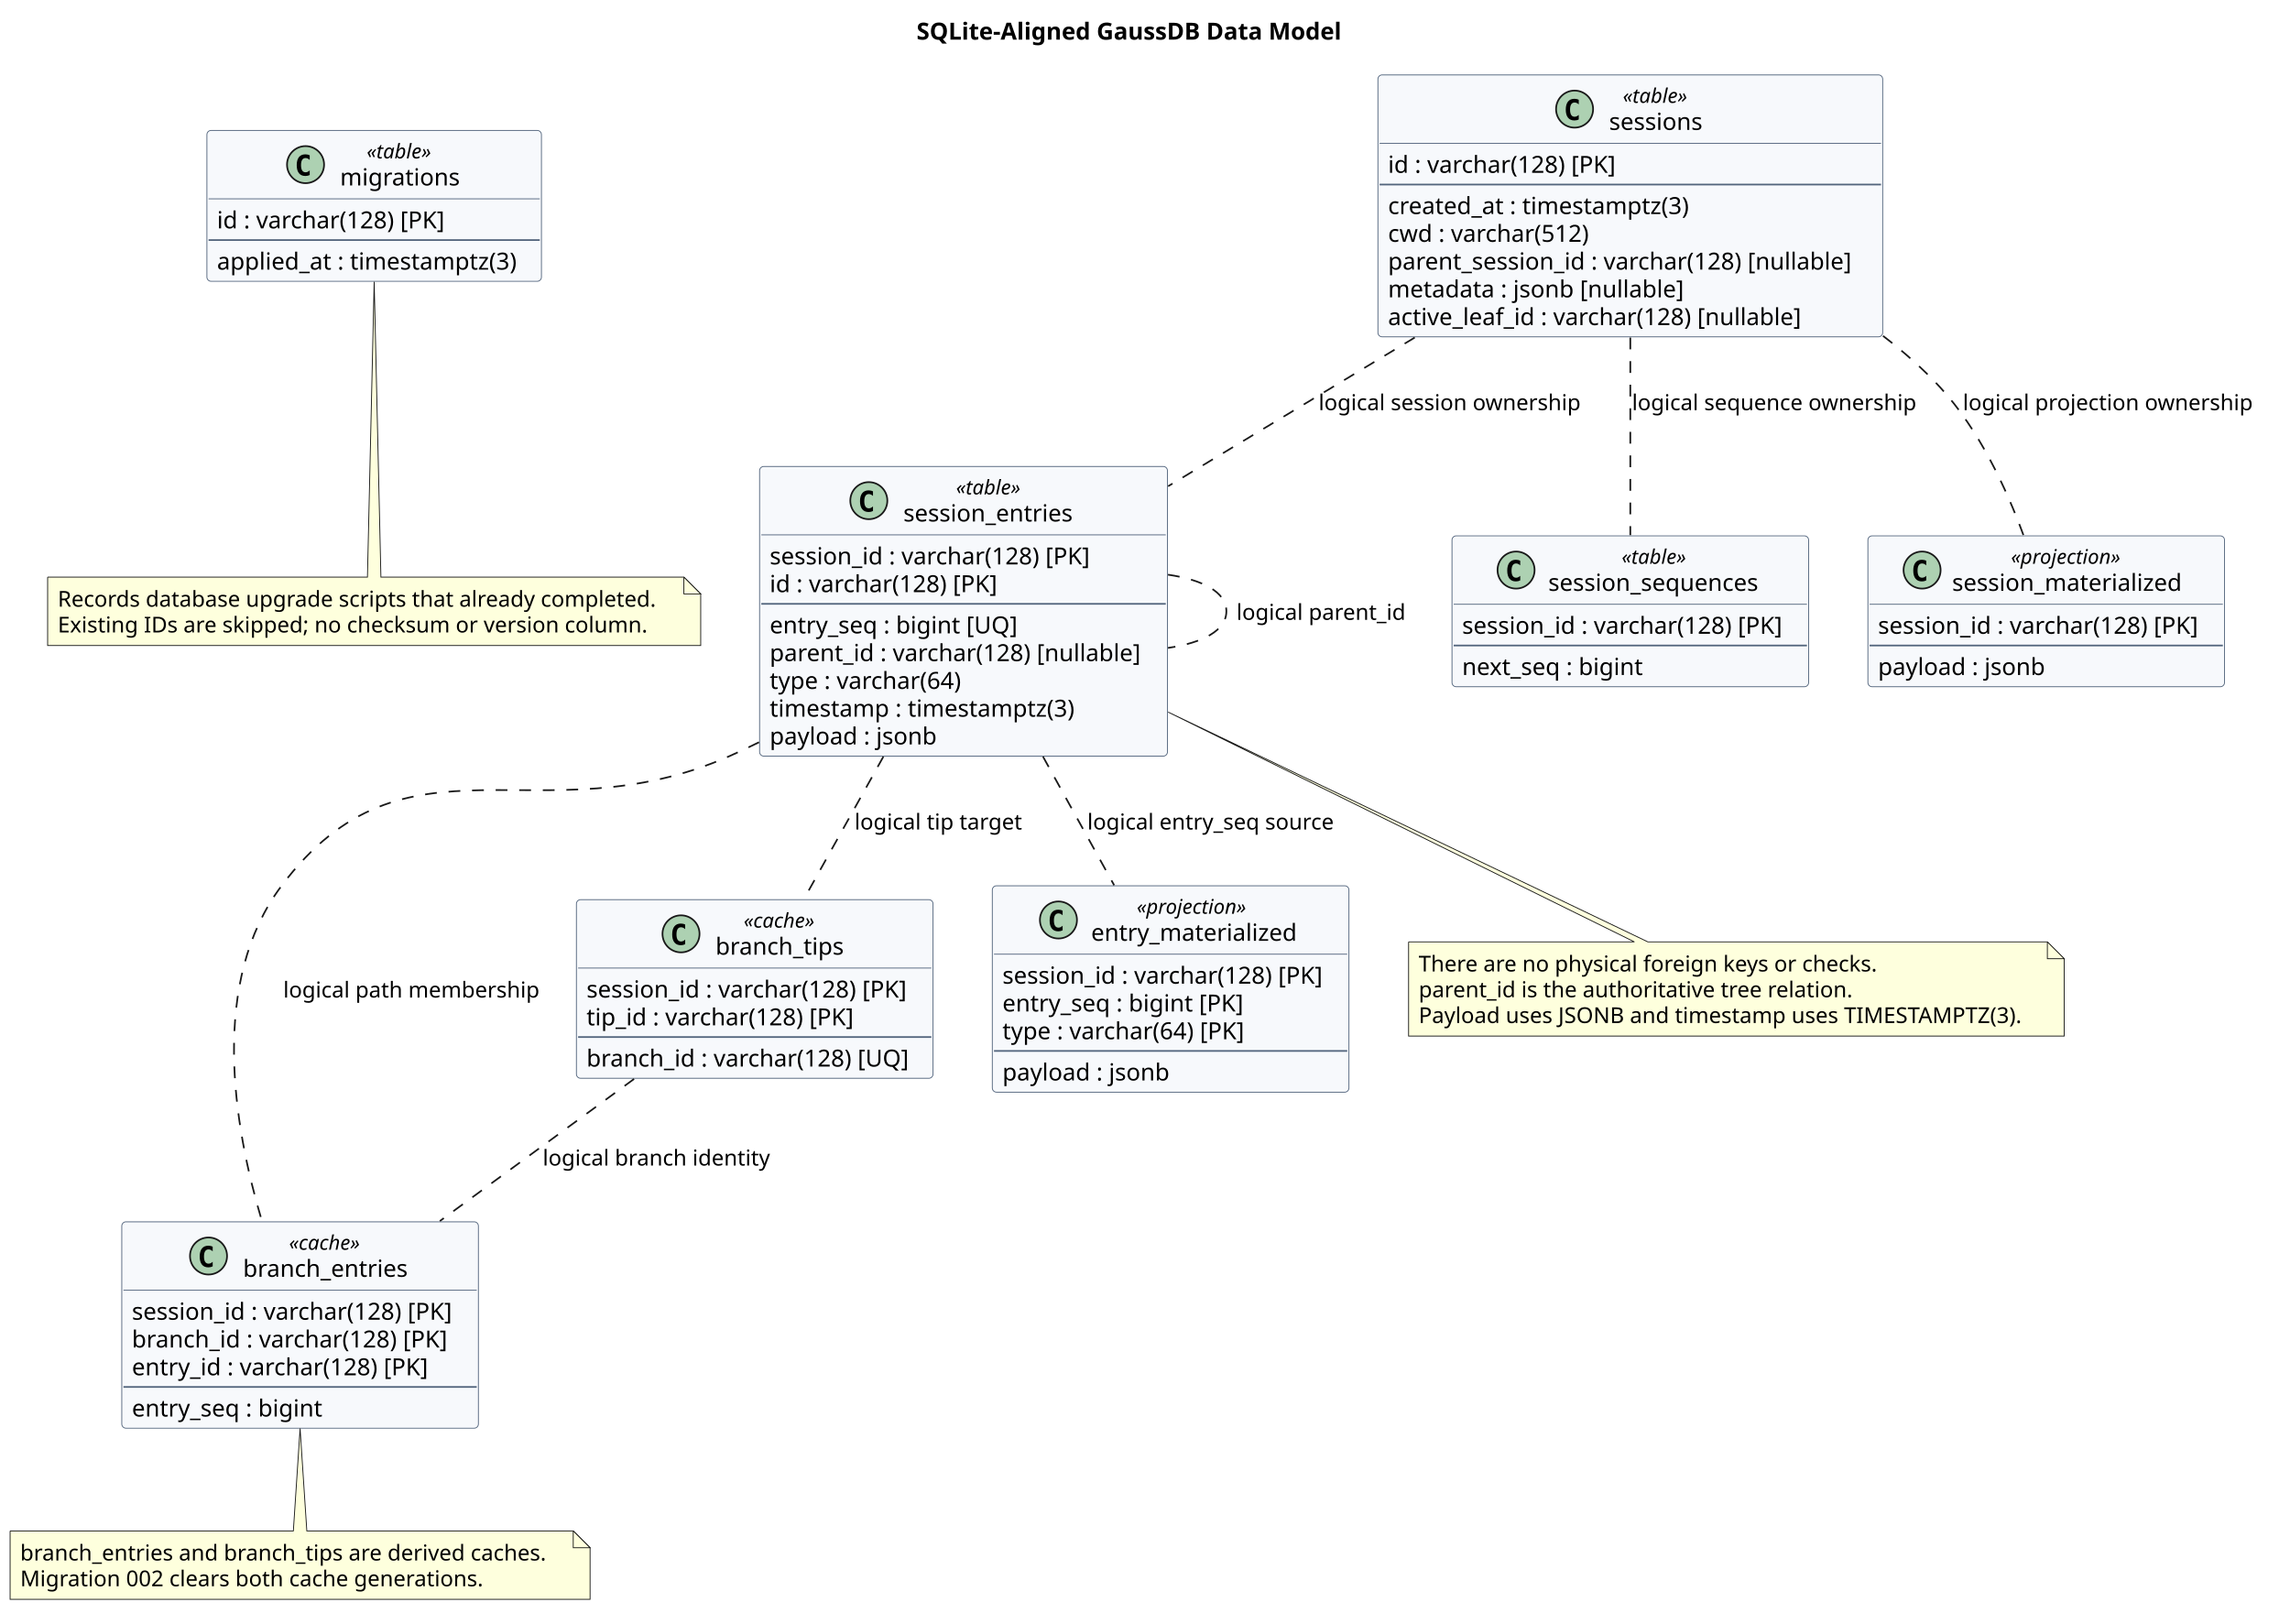
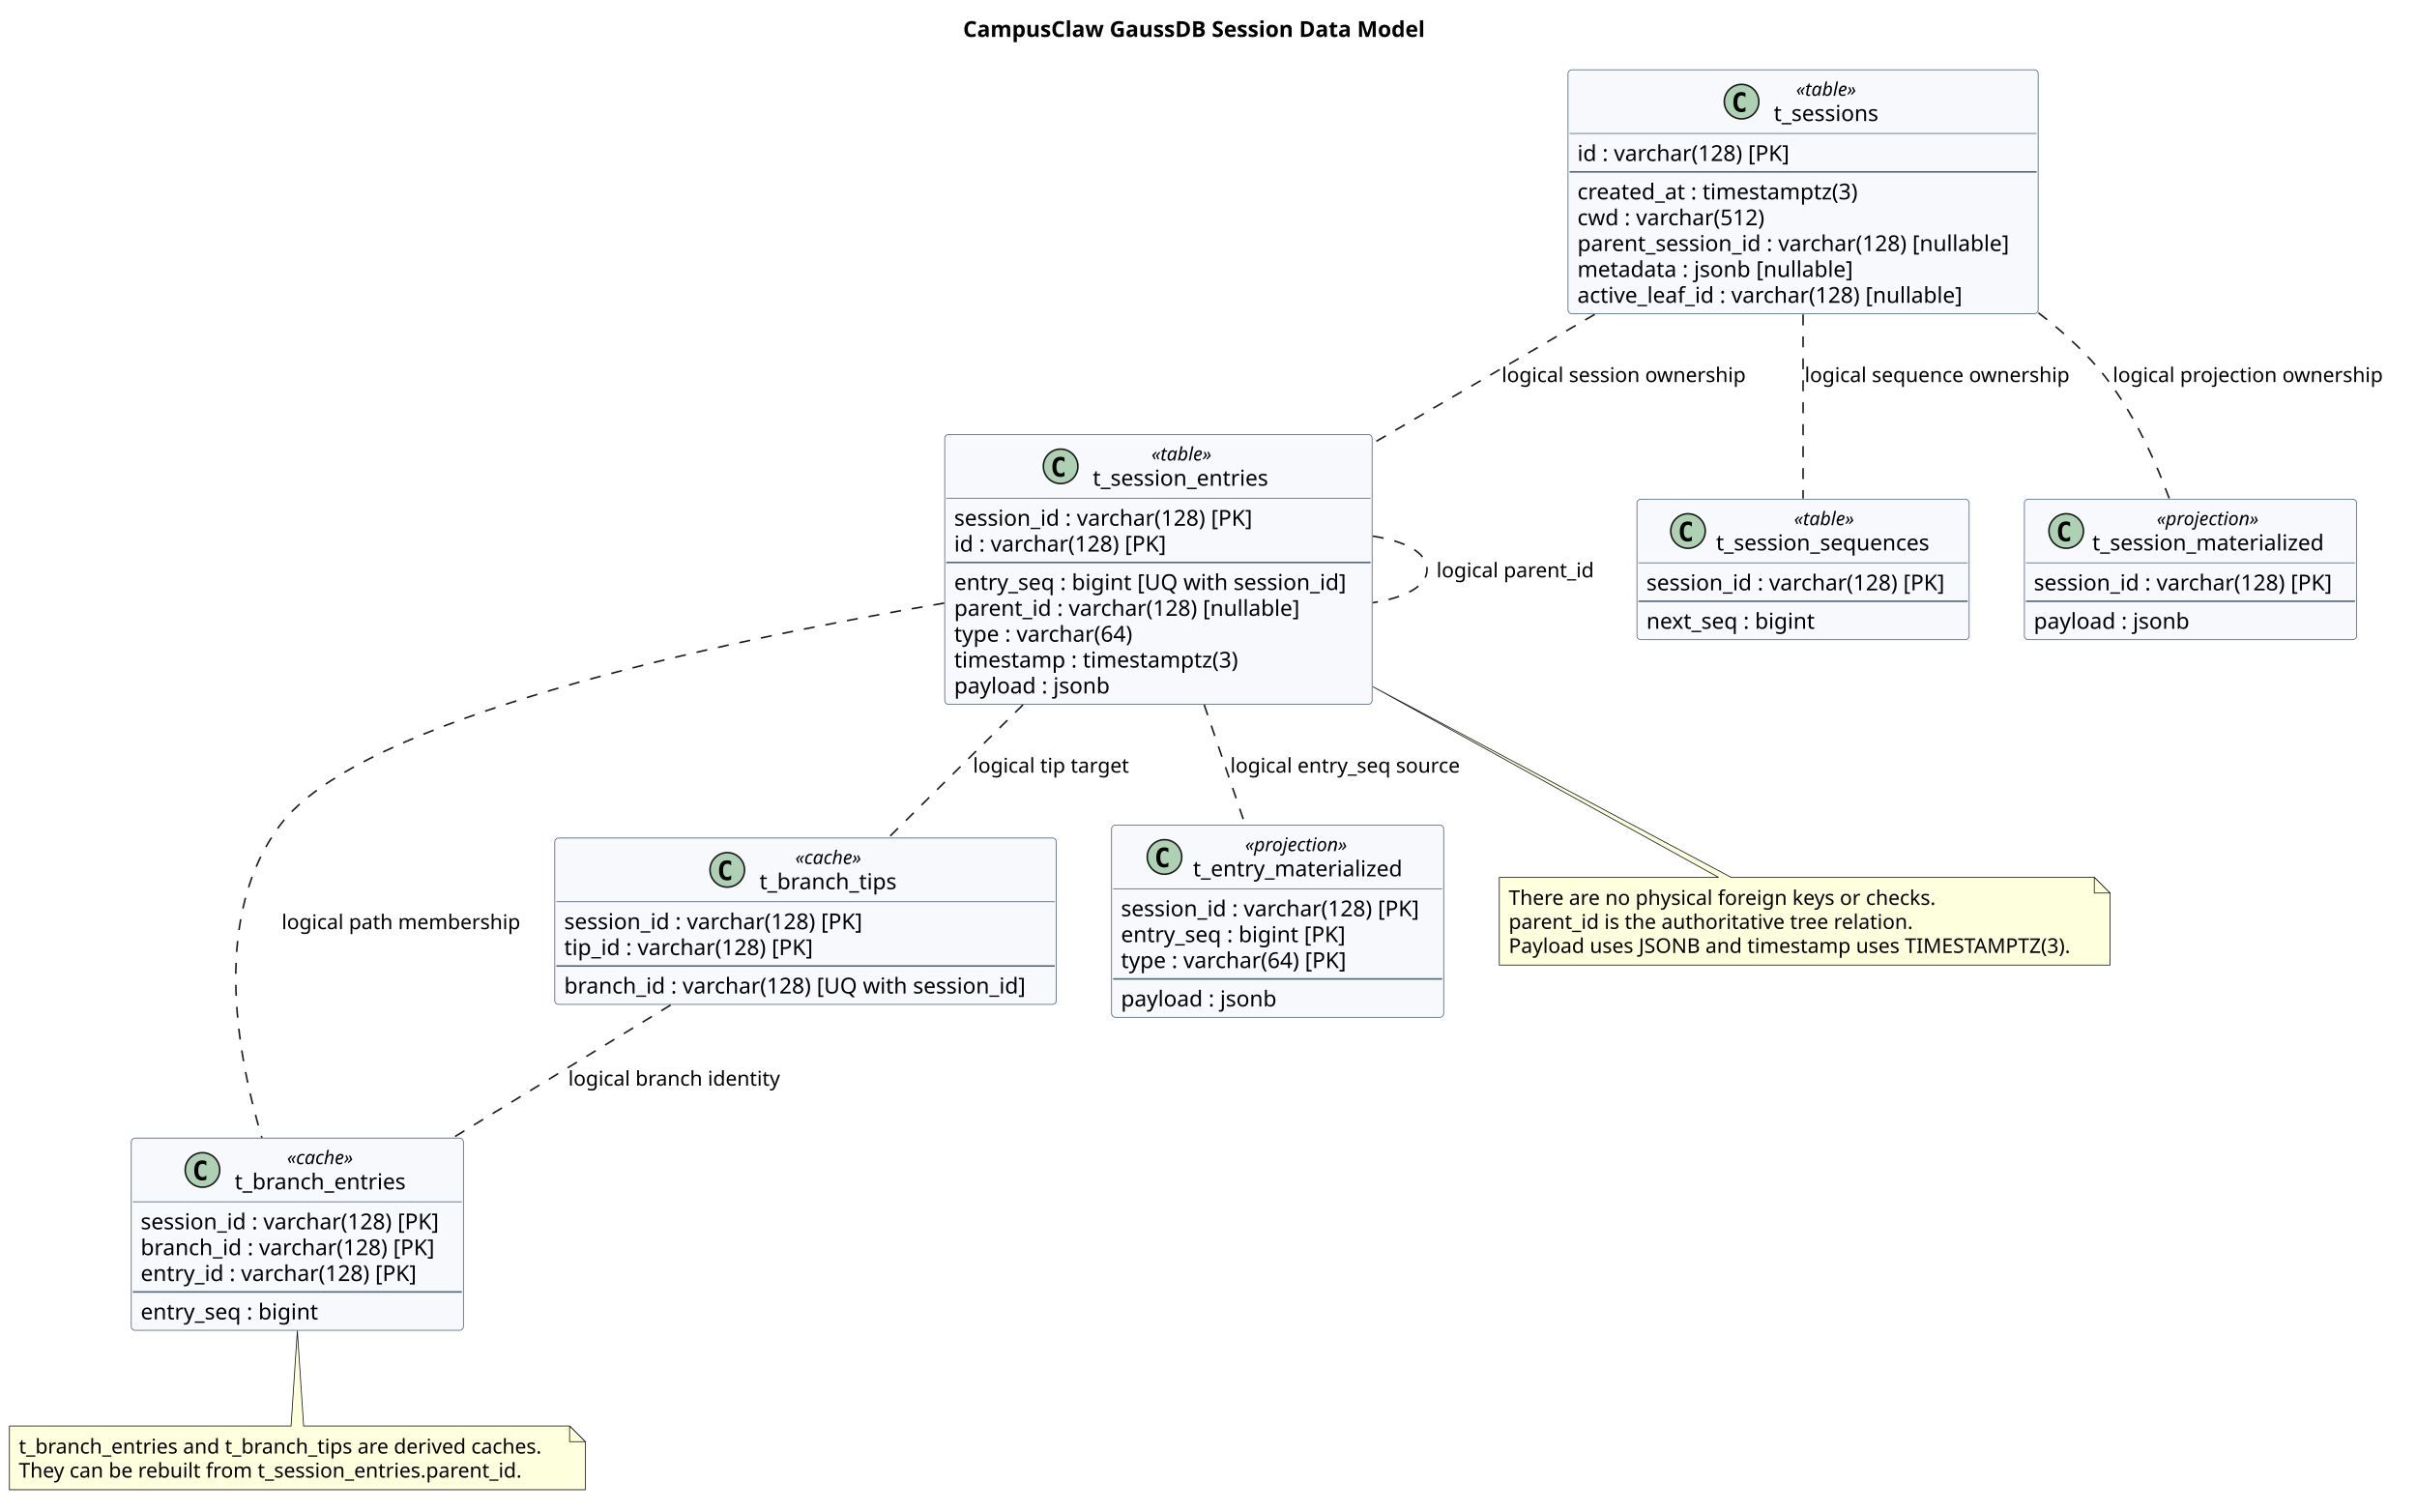
- <svg xmlns="http://www.w3.org/2000/svg" contentStyleType="text/css" data-diagram-type="CLASS" height="964px" preserveAspectRatio="none" style="width:1360px;height:964px;background:#FFFFFF;" version="1.1" viewBox="0 0 1360 964" width="1360px" zoomAndPan="magnify">
+ <svg xmlns="http://www.w3.org/2000/svg" contentStyleType="text/css" data-diagram-type="CLASS" height="964px" preserveAspectRatio="none" style="width:1541px;height:964px;background:#FFFFFF;" version="1.1" viewBox="0 0 1541 964" width="1541px" zoomAndPan="magnify">
  <defs />
  <g>
-     <g class="title" data-source-line="115">
-       <text fill="#000000" font-family="sans-serif" font-size="14" font-weight="700" lengthAdjust="spacing" textLength="264.742" x="544.335" y="23.535">SQLite-Aligned GaussDB Data Model</text>
+     <g class="title" data-source-line="128">
+       <text fill="#000000" font-family="sans-serif" font-size="14" font-weight="700" lengthAdjust="spacing" textLength="306.715" x="614.029" y="23.535">CampusClaw GaussDB Session Data Model</text>
    </g>
-     <g class="entity" data-qualified-name="migrations" data-source-line="138" id="ent0001">
-       <rect fill="#F7F9FC" height="89.598" rx="2.5" ry="2.5" style="stroke:#53657D;stroke-width:0.5;" width="198.676" x="122.88" y="77.468" />
-       <ellipse cx="181.461" cy="97.779" fill="#ADD1B2" rx="11" ry="11" style="stroke:#181818;stroke-width:1;" />
-       <path d="M183.934,103.922 Q183.353,104.221 182.714,104.37 Q182.074,104.52 181.369,104.52 Q178.862,104.52 177.542,102.868 Q176.222,101.216 176.222,98.095 Q176.222,94.965 177.542,93.314 Q178.862,91.662 181.369,91.662 Q182.074,91.662 182.722,91.811 Q183.369,91.96 183.934,92.259 L183.934,94.982 Q183.303,94.401 182.709,94.131 Q182.116,93.861 181.485,93.861 Q180.14,93.861 179.455,94.928 Q178.771,95.995 178.771,98.095 Q178.771,100.186 179.455,101.253 Q180.14,102.32 181.485,102.32 Q182.116,102.32 182.709,102.05 Q183.303,101.78 183.934,101.199 Z " fill="#000000" />
-       <text fill="#000000" font-family="sans-serif" font-size="12" font-style="italic" lengthAdjust="spacing" textLength="41.397" x="217.77" y="94.07">«table»</text>
-       <text fill="#000000" font-family="sans-serif" font-size="14" lengthAdjust="spacing" textLength="73.015" x="201.961" y="110.136">migrations</text>
-       <line style="stroke:#53657D;stroke-width:0.5;" x1="123.88" x2="320.556" y1="118.089" y2="118.089" />
-       <text fill="#000000" font-family="sans-serif" font-size="14" lengthAdjust="spacing" textLength="142.249" x="128.88" y="135.625">id : varchar(128) [PK]</text>
-       <line style="stroke:#53657D;stroke-width:1;" x1="123.88" x2="320.556" y1="142.578" y2="142.578" />
-       <text fill="#000000" font-family="sans-serif" font-size="14" lengthAdjust="spacing" textLength="186.676" x="128.88" y="160.113">applied_at : timestamptz(3)</text>
+     <g class="entity" data-qualified-name="sessions" data-source-line="152" id="ent0001">
+       <rect fill="#F7F9FC" height="155.551" rx="2.5" ry="2.5" style="stroke:#53657D;stroke-width:0.5;" width="299.772" x="999.7" y="44.488" />
+       <ellipse cx="1110.377" cy="64.799" fill="#ADD1B2" rx="11" ry="11" style="stroke:#181818;stroke-width:1;" />
+       <path d="M1112.85,70.942 Q1112.269,71.241 1111.63,71.39 Q1110.991,71.54 1110.285,71.54 Q1107.779,71.54 1106.459,69.888 Q1105.139,68.236 1105.139,65.115 Q1105.139,61.985 1106.459,60.334 Q1107.779,58.682 1110.285,58.682 Q1110.991,58.682 1111.639,58.831 Q1112.286,58.98 1112.85,59.279 L1112.85,62.002 Q1112.219,61.421 1111.626,61.151 Q1111.033,60.881 1110.402,60.881 Q1109.057,60.881 1108.372,61.948 Q1107.687,63.015 1107.687,65.115 Q1107.687,67.207 1108.372,68.273 Q1109.057,69.34 1110.402,69.34 Q1111.033,69.34 1111.626,69.07 Q1112.219,68.8 1112.85,68.219 Z " fill="#000000" />
+       <text fill="#000000" font-family="sans-serif" font-size="12" font-style="italic" lengthAdjust="spacing" textLength="41.397" x="1145.138" y="61.09">«table»</text>
+       <text fill="#000000" font-family="sans-serif" font-size="14" lengthAdjust="spacing" textLength="69.918" x="1130.877" y="77.156">t_sessions</text>
+       <line style="stroke:#53657D;stroke-width:0.5;" x1="1000.7" x2="1298.473" y1="85.109" y2="85.109" />
+       <text fill="#000000" font-family="sans-serif" font-size="14" lengthAdjust="spacing" textLength="142.249" x="1005.7" y="102.644">id : varchar(128) [PK]</text>
+       <line style="stroke:#53657D;stroke-width:1;" x1="1000.7" x2="1298.473" y1="109.598" y2="109.598" />
+       <text fill="#000000" font-family="sans-serif" font-size="14" lengthAdjust="spacing" textLength="186.894" x="1005.7" y="127.133">created_at : timestamptz(3)</text>
+       <text fill="#000000" font-family="sans-serif" font-size="14" lengthAdjust="spacing" textLength="125.747" x="1005.7" y="143.621">cwd : varchar(512)</text>
+       <text fill="#000000" font-family="sans-serif" font-size="14" lengthAdjust="spacing" textLength="287.772" x="1005.7" y="160.109">parent_session_id : varchar(128) [nullable]</text>
+       <text fill="#000000" font-family="sans-serif" font-size="14" lengthAdjust="spacing" textLength="181.528" x="1005.7" y="176.598">metadata : jsonb [nullable]</text>
+       <text fill="#000000" font-family="sans-serif" font-size="14" lengthAdjust="spacing" textLength="257.188" x="1005.7" y="193.086">active_leaf_id : varchar(128) [nullable]</text>
    </g>
-     <g class="entity" data-qualified-name="sessions" data-source-line="144" id="ent0002">
-       <rect fill="#F7F9FC" height="155.551" rx="2.5" ry="2.5" style="stroke:#53657D;stroke-width:0.5;" width="299.772" x="818.33" y="44.488" />
-       <ellipse cx="935.125" cy="64.799" fill="#ADD1B2" rx="11" ry="11" style="stroke:#181818;stroke-width:1;" />
-       <path d="M937.599,70.942 Q937.018,71.241 936.378,71.39 Q935.739,71.54 935.034,71.54 Q932.527,71.54 931.207,69.888 Q929.887,68.236 929.887,65.115 Q929.887,61.985 931.207,60.334 Q932.527,58.682 935.034,58.682 Q935.739,58.682 936.387,58.831 Q937.034,58.98 937.599,59.279 L937.599,62.002 Q936.968,61.421 936.374,61.151 Q935.781,60.881 935.15,60.881 Q933.805,60.881 933.12,61.948 Q932.436,63.015 932.436,65.115 Q932.436,67.207 933.12,68.273 Q933.805,69.34 935.15,69.34 Q935.781,69.34 936.374,69.07 Q936.968,68.8 937.599,68.219 Z " fill="#000000" />
-       <text fill="#000000" font-family="sans-serif" font-size="12" font-style="italic" lengthAdjust="spacing" textLength="41.397" x="963.768" y="61.09">«table»</text>
-       <text fill="#000000" font-family="sans-serif" font-size="14" lengthAdjust="spacing" textLength="57.682" x="955.625" y="77.156">sessions</text>
-       <line style="stroke:#53657D;stroke-width:0.5;" x1="819.33" x2="1117.102" y1="85.109" y2="85.109" />
-       <text fill="#000000" font-family="sans-serif" font-size="14" lengthAdjust="spacing" textLength="142.249" x="824.33" y="102.644">id : varchar(128) [PK]</text>
-       <line style="stroke:#53657D;stroke-width:1;" x1="819.33" x2="1117.102" y1="109.598" y2="109.598" />
-       <text fill="#000000" font-family="sans-serif" font-size="14" lengthAdjust="spacing" textLength="186.894" x="824.33" y="127.133">created_at : timestamptz(3)</text>
-       <text fill="#000000" font-family="sans-serif" font-size="14" lengthAdjust="spacing" textLength="125.747" x="824.33" y="143.621">cwd : varchar(512)</text>
-       <text fill="#000000" font-family="sans-serif" font-size="14" lengthAdjust="spacing" textLength="287.772" x="824.33" y="160.109">parent_session_id : varchar(128) [nullable]</text>
-       <text fill="#000000" font-family="sans-serif" font-size="14" lengthAdjust="spacing" textLength="181.528" x="824.33" y="176.598">metadata : jsonb [nullable]</text>
-       <text fill="#000000" font-family="sans-serif" font-size="14" lengthAdjust="spacing" textLength="257.188" x="824.33" y="193.086">active_leaf_id : varchar(128) [nullable]</text>
+     <g class="entity" data-qualified-name="session_entries" data-source-line="162" id="ent0002">
+       <rect fill="#F7F9FC" height="172.039" rx="2.5" ry="2.5" style="stroke:#53657D;stroke-width:0.5;" width="272.497" x="602.33" y="277.038" />
+       <ellipse cx="676.22" cy="297.349" fill="#ADD1B2" rx="11" ry="11" style="stroke:#181818;stroke-width:1;" />
+       <path d="M678.693,303.492 Q678.112,303.791 677.473,303.94 Q676.833,304.09 676.128,304.09 Q673.621,304.09 672.301,302.438 Q670.981,300.786 670.981,297.665 Q670.981,294.535 672.301,292.884 Q673.621,291.232 676.128,291.232 Q676.833,291.232 677.481,291.381 Q678.128,291.531 678.693,291.829 L678.693,294.552 Q678.062,293.971 677.468,293.701 Q676.875,293.431 676.244,293.431 Q674.899,293.431 674.215,294.498 Q673.53,295.565 673.53,297.665 Q673.53,299.757 674.215,300.823 Q674.899,301.89 676.244,301.89 Q676.875,301.89 677.468,301.62 Q678.062,301.35 678.693,300.769 Z " fill="#000000" />
+       <text fill="#000000" font-family="sans-serif" font-size="12" font-style="italic" lengthAdjust="spacing" textLength="41.397" x="734.13" y="293.64">«table»</text>
+       <text fill="#000000" font-family="sans-serif" font-size="14" lengthAdjust="spacing" textLength="116.218" x="696.72" y="309.706">t_session_entries</text>
+       <line style="stroke:#53657D;stroke-width:0.5;" x1="603.33" x2="873.827" y1="317.659" y2="317.659" />
+       <text fill="#000000" font-family="sans-serif" font-size="14" lengthAdjust="spacing" textLength="199.794" x="608.33" y="335.195">session_id : varchar(128) [PK]</text>
+       <text fill="#000000" font-family="sans-serif" font-size="14" lengthAdjust="spacing" textLength="142.249" x="608.33" y="351.683">id : varchar(128) [PK]</text>
+       <line style="stroke:#53657D;stroke-width:1;" x1="603.33" x2="873.827" y1="358.636" y2="358.636" />
+       <text fill="#000000" font-family="sans-serif" font-size="14" lengthAdjust="spacing" textLength="260.497" x="608.33" y="376.171">entry_seq : bigint [UQ with session_id]</text>
+       <text fill="#000000" font-family="sans-serif" font-size="14" lengthAdjust="spacing" textLength="230.227" x="608.33" y="392.659">parent_id : varchar(128) [nullable]</text>
+       <text fill="#000000" font-family="sans-serif" font-size="14" lengthAdjust="spacing" textLength="119.287" x="608.33" y="409.148">type : varchar(64)</text>
+       <text fill="#000000" font-family="sans-serif" font-size="14" lengthAdjust="spacing" textLength="188.788" x="608.33" y="425.636">timestamp : timestamptz(3)</text>
+       <text fill="#000000" font-family="sans-serif" font-size="14" lengthAdjust="spacing" textLength="103.831" x="608.33" y="442.124">payload : jsonb</text>
    </g>
-     <g class="entity" data-qualified-name="session_entries" data-source-line="154" id="ent0003">
-       <rect fill="#F7F9FC" height="172.039" rx="2.5" ry="2.5" style="stroke:#53657D;stroke-width:0.5;" width="242.227" x="451.11" y="277.038" />
-       <ellipse cx="515.983" cy="297.349" fill="#ADD1B2" rx="11" ry="11" style="stroke:#181818;stroke-width:1;" />
-       <path d="M518.456,303.492 Q517.875,303.791 517.236,303.94 Q516.597,304.09 515.891,304.09 Q513.384,304.09 512.065,302.438 Q510.745,300.786 510.745,297.665 Q510.745,294.535 512.065,292.884 Q513.384,291.232 515.891,291.232 Q516.597,291.232 517.244,291.381 Q517.892,291.531 518.456,291.829 L518.456,294.552 Q517.825,293.971 517.232,293.701 Q516.638,293.431 516.008,293.431 Q514.663,293.431 513.978,294.498 Q513.293,295.565 513.293,297.665 Q513.293,299.757 513.978,300.823 Q514.663,301.89 516.008,301.89 Q516.638,301.89 517.232,301.62 Q517.825,301.35 518.456,300.769 Z " fill="#000000" />
-       <text fill="#000000" font-family="sans-serif" font-size="12" font-style="italic" lengthAdjust="spacing" textLength="41.397" x="567.775" y="293.64">«table»</text>
-       <text fill="#000000" font-family="sans-serif" font-size="14" lengthAdjust="spacing" textLength="103.981" x="536.483" y="309.706">session_entries</text>
-       <line style="stroke:#53657D;stroke-width:0.5;" x1="452.11" x2="692.337" y1="317.659" y2="317.659" />
-       <text fill="#000000" font-family="sans-serif" font-size="14" lengthAdjust="spacing" textLength="199.794" x="457.11" y="335.195">session_id : varchar(128) [PK]</text>
-       <text fill="#000000" font-family="sans-serif" font-size="14" lengthAdjust="spacing" textLength="142.249" x="457.11" y="351.683">id : varchar(128) [PK]</text>
-       <line style="stroke:#53657D;stroke-width:1;" x1="452.11" x2="692.337" y1="358.636" y2="358.636" />
-       <text fill="#000000" font-family="sans-serif" font-size="14" lengthAdjust="spacing" textLength="152.476" x="457.11" y="376.171">entry_seq : bigint [UQ]</text>
-       <text fill="#000000" font-family="sans-serif" font-size="14" lengthAdjust="spacing" textLength="230.227" x="457.11" y="392.659">parent_id : varchar(128) [nullable]</text>
-       <text fill="#000000" font-family="sans-serif" font-size="14" lengthAdjust="spacing" textLength="119.287" x="457.11" y="409.148">type : varchar(64)</text>
-       <text fill="#000000" font-family="sans-serif" font-size="14" lengthAdjust="spacing" textLength="188.788" x="457.11" y="425.636">timestamp : timestamptz(3)</text>
-       <text fill="#000000" font-family="sans-serif" font-size="14" lengthAdjust="spacing" textLength="103.831" x="457.11" y="442.124">payload : jsonb</text>
+     <g class="entity" data-qualified-name="session_sequences" data-source-line="173" id="ent0003">
+       <rect fill="#F7F9FC" height="89.598" rx="2.5" ry="2.5" style="stroke:#53657D;stroke-width:0.5;" width="211.794" x="1043.68" y="318.258" />
+       <ellipse cx="1076.221" cy="338.569" fill="#ADD1B2" rx="11" ry="11" style="stroke:#181818;stroke-width:1;" />
+       <path d="M1078.694,344.712 Q1078.113,345.011 1077.474,345.16 Q1076.835,345.31 1076.129,345.31 Q1073.623,345.31 1072.303,343.658 Q1070.983,342.006 1070.983,338.885 Q1070.983,335.755 1072.303,334.103 Q1073.623,332.452 1076.129,332.452 Q1076.835,332.452 1077.482,332.601 Q1078.13,332.75 1078.694,333.049 L1078.694,335.772 Q1078.063,335.191 1077.47,334.921 Q1076.877,334.651 1076.246,334.651 Q1074.901,334.651 1074.216,335.718 Q1073.531,336.785 1073.531,338.885 Q1073.531,340.976 1074.216,342.043 Q1074.901,343.11 1076.246,343.11 Q1076.877,343.11 1077.47,342.84 Q1078.063,342.57 1078.694,341.989 Z " fill="#000000" />
+       <text fill="#000000" font-family="sans-serif" font-size="12" font-style="italic" lengthAdjust="spacing" textLength="41.397" x="1143.828" y="334.86">«table»</text>
+       <text fill="#000000" font-family="sans-serif" font-size="14" lengthAdjust="spacing" textLength="140.814" x="1094.119" y="350.926">t_session_sequences</text>
+       <line style="stroke:#53657D;stroke-width:0.5;" x1="1044.68" x2="1254.474" y1="358.879" y2="358.879" />
+       <text fill="#000000" font-family="sans-serif" font-size="14" lengthAdjust="spacing" textLength="199.794" x="1049.68" y="376.414">session_id : varchar(128) [PK]</text>
+       <line style="stroke:#53657D;stroke-width:1;" x1="1044.68" x2="1254.474" y1="383.368" y2="383.368" />
+       <text fill="#000000" font-family="sans-serif" font-size="14" lengthAdjust="spacing" textLength="113.907" x="1049.68" y="400.903">next_seq : bigint</text>
    </g>
-     <g class="entity" data-qualified-name="session_sequences" data-source-line="165" id="ent0004">
-       <rect fill="#F7F9FC" height="89.598" rx="2.5" ry="2.5" style="stroke:#53657D;stroke-width:0.5;" width="211.794" x="862.32" y="318.258" />
-       <ellipse cx="900.368" cy="338.569" fill="#ADD1B2" rx="11" ry="11" style="stroke:#181818;stroke-width:1;" />
-       <path d="M902.841,344.712 Q902.26,345.011 901.62,345.16 Q900.981,345.31 900.276,345.31 Q897.769,345.31 896.449,343.658 Q895.129,342.006 895.129,338.885 Q895.129,335.755 896.449,334.103 Q897.769,332.452 900.276,332.452 Q900.981,332.452 901.629,332.601 Q902.276,332.75 902.841,333.049 L902.841,335.772 Q902.21,335.191 901.616,334.921 Q901.023,334.651 900.392,334.651 Q899.047,334.651 898.362,335.718 Q897.678,336.785 897.678,338.885 Q897.678,340.976 898.362,342.043 Q899.047,343.11 900.392,343.11 Q901.023,343.11 901.616,342.84 Q902.21,342.57 902.841,341.989 Z " fill="#000000" />
-       <text fill="#000000" font-family="sans-serif" font-size="12" font-style="italic" lengthAdjust="spacing" textLength="41.397" x="963.08" y="334.86">«table»</text>
-       <text fill="#000000" font-family="sans-serif" font-size="14" lengthAdjust="spacing" textLength="128.577" x="919.489" y="350.926">session_sequences</text>
-       <line style="stroke:#53657D;stroke-width:0.5;" x1="863.32" x2="1073.114" y1="358.879" y2="358.879" />
-       <text fill="#000000" font-family="sans-serif" font-size="14" lengthAdjust="spacing" textLength="199.794" x="868.32" y="376.414">session_id : varchar(128) [PK]</text>
-       <line style="stroke:#53657D;stroke-width:1;" x1="863.32" x2="1073.114" y1="383.368" y2="383.368" />
-       <text fill="#000000" font-family="sans-serif" font-size="14" lengthAdjust="spacing" textLength="113.907" x="868.32" y="400.903">next_seq : bigint</text>
+     <g class="entity" data-qualified-name="branch_entries" data-source-line="179" id="ent0004">
+       <rect fill="#F7F9FC" height="122.574" rx="2.5" ry="2.5" style="stroke:#53657D;stroke-width:0.5;" width="211.794" x="83.68" y="725.648" />
+       <ellipse cx="129.081" cy="745.959" fill="#ADD1B2" rx="11" ry="11" style="stroke:#181818;stroke-width:1;" />
+       <path d="M131.554,752.102 Q130.973,752.401 130.334,752.55 Q129.695,752.7 128.989,752.7 Q126.482,752.7 125.162,751.048 Q123.843,749.396 123.843,746.275 Q123.843,743.145 125.162,741.494 Q126.482,739.842 128.989,739.842 Q129.695,739.842 130.342,739.991 Q130.99,740.14 131.554,740.439 L131.554,743.162 Q130.923,742.581 130.33,742.311 Q129.736,742.041 129.105,742.041 Q127.761,742.041 127.076,743.108 Q126.391,744.175 126.391,746.275 Q126.391,748.366 127.076,749.433 Q127.761,750.5 129.105,750.5 Q129.736,750.5 130.33,750.23 Q130.923,749.96 131.554,749.379 Z " fill="#000000" />
+       <text fill="#000000" font-family="sans-serif" font-size="12" font-style="italic" lengthAdjust="spacing" textLength="45.627" x="183.013" y="742.25">«cache»</text>
+       <text fill="#000000" font-family="sans-serif" font-size="14" lengthAdjust="spacing" textLength="112.492" x="149.581" y="758.316">t_branch_entries</text>
+       <line style="stroke:#53657D;stroke-width:0.5;" x1="84.68" x2="294.474" y1="766.269" y2="766.269" />
+       <text fill="#000000" font-family="sans-serif" font-size="14" lengthAdjust="spacing" textLength="199.794" x="89.68" y="783.804">session_id : varchar(128) [PK]</text>
+       <text fill="#000000" font-family="sans-serif" font-size="14" lengthAdjust="spacing" textLength="196.068" x="89.68" y="800.293">branch_id : varchar(128) [PK]</text>
+       <text fill="#000000" font-family="sans-serif" font-size="14" lengthAdjust="spacing" textLength="184.017" x="89.68" y="816.781">entry_id : varchar(128) [PK]</text>
+       <line style="stroke:#53657D;stroke-width:1;" x1="84.68" x2="294.474" y1="823.734" y2="823.734" />
+       <text fill="#000000" font-family="sans-serif" font-size="14" lengthAdjust="spacing" textLength="118.364" x="89.68" y="841.269">entry_seq : bigint</text>
    </g>
-     <g class="entity" data-qualified-name="branch_entries" data-source-line="171" id="ent0005">
-       <rect fill="#F7F9FC" height="122.574" rx="2.5" ry="2.5" style="stroke:#53657D;stroke-width:0.5;" width="211.794" x="72.32" y="725.648" />
-       <ellipse cx="123.839" cy="745.959" fill="#ADD1B2" rx="11" ry="11" style="stroke:#181818;stroke-width:1;" />
-       <path d="M126.312,752.102 Q125.731,752.401 125.092,752.55 Q124.453,752.7 123.747,752.7 Q121.24,752.7 119.921,751.048 Q118.601,749.396 118.601,746.275 Q118.601,743.145 119.921,741.494 Q121.24,739.842 123.747,739.842 Q124.453,739.842 125.1,739.991 Q125.748,740.14 126.312,740.439 L126.312,743.162 Q125.681,742.581 125.088,742.311 Q124.494,742.041 123.864,742.041 Q122.519,742.041 121.834,743.108 Q121.149,744.175 121.149,746.275 Q121.149,748.366 121.834,749.433 Q122.519,750.5 123.864,750.5 Q124.494,750.5 125.088,750.23 Q125.681,749.96 126.312,749.379 Z " fill="#000000" />
-       <text fill="#000000" font-family="sans-serif" font-size="12" font-style="italic" lengthAdjust="spacing" textLength="45.627" x="171.654" y="742.25">«cache»</text>
-       <text fill="#000000" font-family="sans-serif" font-size="14" lengthAdjust="spacing" textLength="100.256" x="144.339" y="758.316">branch_entries</text>
-       <line style="stroke:#53657D;stroke-width:0.5;" x1="73.32" x2="283.114" y1="766.269" y2="766.269" />
-       <text fill="#000000" font-family="sans-serif" font-size="14" lengthAdjust="spacing" textLength="199.794" x="78.32" y="783.804">session_id : varchar(128) [PK]</text>
-       <text fill="#000000" font-family="sans-serif" font-size="14" lengthAdjust="spacing" textLength="196.068" x="78.32" y="800.293">branch_id : varchar(128) [PK]</text>
-       <text fill="#000000" font-family="sans-serif" font-size="14" lengthAdjust="spacing" textLength="184.017" x="78.32" y="816.781">entry_id : varchar(128) [PK]</text>
-       <line style="stroke:#53657D;stroke-width:1;" x1="73.32" x2="283.114" y1="823.734" y2="823.734" />
-       <text fill="#000000" font-family="sans-serif" font-size="14" lengthAdjust="spacing" textLength="118.364" x="78.32" y="841.269">entry_seq : bigint</text>
+     <g class="entity" data-qualified-name="branch_tips" data-source-line="187" id="ent0005">
+       <rect fill="#F7F9FC" height="106.086" rx="2.5" ry="2.5" style="stroke:#53657D;stroke-width:0.5;" width="319.788" x="353.69" y="534.318" />
+       <ellipse cx="463.69" cy="554.629" fill="#ADD1B2" rx="11" ry="11" style="stroke:#181818;stroke-width:1;" />
+       <path d="M466.164,560.772 Q465.583,561.071 464.943,561.22 Q464.304,561.37 463.599,561.37 Q461.092,561.37 459.772,559.718 Q458.452,558.066 458.452,554.945 Q458.452,551.815 459.772,550.163 Q461.092,548.512 463.599,548.512 Q464.304,548.512 464.952,548.661 Q465.599,548.811 466.164,549.109 L466.164,551.832 Q465.533,551.251 464.939,550.981 Q464.346,550.711 463.715,550.711 Q462.37,550.711 461.685,551.778 Q461,552.845 461,554.945 Q461,557.037 461.685,558.103 Q462.37,559.17 463.715,559.17 Q464.346,559.17 464.939,558.9 Q465.533,558.63 466.164,558.049 Z " fill="#000000" />
+       <text fill="#000000" font-family="sans-serif" font-size="12" font-style="italic" lengthAdjust="spacing" textLength="45.627" x="507.021" y="550.92">«cache»</text>
+       <text fill="#000000" font-family="sans-serif" font-size="14" lengthAdjust="spacing" textLength="91.287" x="484.19" y="566.986">t_branch_tips</text>
+       <line style="stroke:#53657D;stroke-width:0.5;" x1="354.69" x2="672.478" y1="574.939" y2="574.939" />
+       <text fill="#000000" font-family="sans-serif" font-size="14" lengthAdjust="spacing" textLength="199.794" x="359.69" y="592.475">session_id : varchar(128) [PK]</text>
+       <text fill="#000000" font-family="sans-serif" font-size="14" lengthAdjust="spacing" textLength="167.344" x="359.69" y="608.963">tip_id : varchar(128) [PK]</text>
+       <line style="stroke:#53657D;stroke-width:1;" x1="354.69" x2="672.478" y1="615.916" y2="615.916" />
+       <text fill="#000000" font-family="sans-serif" font-size="14" lengthAdjust="spacing" textLength="307.788" x="359.69" y="633.451">branch_id : varchar(128) [UQ with session_id]</text>
    </g>
-     <g class="entity" data-qualified-name="branch_tips" data-source-line="179" id="ent0006">
-       <rect fill="#F7F9FC" height="106.086" rx="2.5" ry="2.5" style="stroke:#53657D;stroke-width:0.5;" width="211.794" x="342.32" y="534.318" />
-       <ellipse cx="404.442" cy="554.629" fill="#ADD1B2" rx="11" ry="11" style="stroke:#181818;stroke-width:1;" />
-       <path d="M406.915,560.772 Q406.334,561.071 405.695,561.22 Q405.055,561.37 404.35,561.37 Q401.843,561.37 400.523,559.718 Q399.203,558.066 399.203,554.945 Q399.203,551.815 400.523,550.163 Q401.843,548.512 404.35,548.512 Q405.055,548.512 405.703,548.661 Q406.35,548.811 406.915,549.109 L406.915,551.832 Q406.284,551.251 405.69,550.981 Q405.097,550.711 404.466,550.711 Q403.121,550.711 402.437,551.778 Q401.752,552.845 401.752,554.945 Q401.752,557.037 402.437,558.103 Q403.121,559.17 404.466,559.17 Q405.097,559.17 405.69,558.9 Q406.284,558.63 406.915,558.049 Z " fill="#000000" />
-       <text fill="#000000" font-family="sans-serif" font-size="12" font-style="italic" lengthAdjust="spacing" textLength="45.627" x="441.654" y="550.92">«cache»</text>
-       <text fill="#000000" font-family="sans-serif" font-size="14" lengthAdjust="spacing" textLength="79.051" x="424.942" y="566.986">branch_tips</text>
-       <line style="stroke:#53657D;stroke-width:0.5;" x1="343.32" x2="553.114" y1="574.939" y2="574.939" />
-       <text fill="#000000" font-family="sans-serif" font-size="14" lengthAdjust="spacing" textLength="199.794" x="348.32" y="592.475">session_id : varchar(128) [PK]</text>
-       <text fill="#000000" font-family="sans-serif" font-size="14" lengthAdjust="spacing" textLength="167.344" x="348.32" y="608.963">tip_id : varchar(128) [PK]</text>
-       <line style="stroke:#53657D;stroke-width:1;" x1="343.32" x2="553.114" y1="615.916" y2="615.916" />
-       <text fill="#000000" font-family="sans-serif" font-size="14" lengthAdjust="spacing" textLength="199.767" x="348.32" y="633.451">branch_id : varchar(128) [UQ]</text>
+     <g class="entity" data-qualified-name="session_materialized" data-source-line="194" id="ent0006">
+       <rect fill="#F7F9FC" height="89.598" rx="2.5" ry="2.5" style="stroke:#53657D;stroke-width:0.5;" width="211.794" x="1290.68" y="318.258" />
+       <ellipse cx="1317.352" cy="338.569" fill="#ADD1B2" rx="11" ry="11" style="stroke:#181818;stroke-width:1;" />
+       <path d="M1319.825,344.712 Q1319.244,345.011 1318.605,345.16 Q1317.966,345.31 1317.26,345.31 Q1314.753,345.31 1313.433,343.658 Q1312.114,342.006 1312.114,338.885 Q1312.114,335.755 1313.433,334.103 Q1314.753,332.452 1317.26,332.452 Q1317.966,332.452 1318.613,332.601 Q1319.261,332.75 1319.825,333.049 L1319.825,335.772 Q1319.194,335.191 1318.601,334.921 Q1318.007,334.651 1317.376,334.651 Q1316.032,334.651 1315.347,335.718 Q1314.662,336.785 1314.662,338.885 Q1314.662,340.976 1315.347,342.043 Q1316.032,343.11 1317.376,343.11 Q1318.007,343.11 1318.601,342.84 Q1319.194,342.57 1319.825,341.989 Z " fill="#000000" />
+       <text fill="#000000" font-family="sans-serif" font-size="12" font-style="italic" lengthAdjust="spacing" textLength="71.666" x="1375.041" y="334.86">«projection»</text>
+       <text fill="#000000" font-family="sans-serif" font-size="14" lengthAdjust="spacing" textLength="153.856" x="1333.946" y="350.926">t_session_materialized</text>
+       <line style="stroke:#53657D;stroke-width:0.5;" x1="1291.68" x2="1501.474" y1="358.879" y2="358.879" />
+       <text fill="#000000" font-family="sans-serif" font-size="14" lengthAdjust="spacing" textLength="199.794" x="1296.68" y="376.414">session_id : varchar(128) [PK]</text>
+       <line style="stroke:#53657D;stroke-width:1;" x1="1291.68" x2="1501.474" y1="383.368" y2="383.368" />
+       <text fill="#000000" font-family="sans-serif" font-size="14" lengthAdjust="spacing" textLength="103.831" x="1296.68" y="400.903">payload : jsonb</text>
    </g>
-     <g class="entity" data-qualified-name="session_materialized" data-source-line="186" id="ent0007">
-       <rect fill="#F7F9FC" height="89.598" rx="2.5" ry="2.5" style="stroke:#53657D;stroke-width:0.5;" width="211.794" x="1109.32" y="318.258" />
-       <ellipse cx="1141.498" cy="338.569" fill="#ADD1B2" rx="11" ry="11" style="stroke:#181818;stroke-width:1;" />
-       <path d="M1143.971,344.712 Q1143.39,345.011 1142.751,345.16 Q1142.112,345.31 1141.406,345.31 Q1138.9,345.31 1137.58,343.658 Q1136.26,342.006 1136.26,338.885 Q1136.26,335.755 1137.58,334.103 Q1138.9,332.452 1141.406,332.452 Q1142.112,332.452 1142.759,332.601 Q1143.407,332.75 1143.971,333.049 L1143.971,335.772 Q1143.341,335.191 1142.747,334.921 Q1142.153,334.651 1141.523,334.651 Q1140.178,334.651 1139.493,335.718 Q1138.808,336.785 1138.808,338.885 Q1138.808,340.976 1139.493,342.043 Q1140.178,343.11 1141.523,343.11 Q1142.153,343.11 1142.747,342.84 Q1143.341,342.57 1143.971,341.989 Z " fill="#000000" />
-       <text fill="#000000" font-family="sans-serif" font-size="12" font-style="italic" lengthAdjust="spacing" textLength="71.666" x="1194.293" y="334.86">«projection»</text>
-       <text fill="#000000" font-family="sans-serif" font-size="14" lengthAdjust="spacing" textLength="141.62" x="1159.316" y="350.926">session_materialized</text>
-       <line style="stroke:#53657D;stroke-width:0.5;" x1="1110.32" x2="1320.114" y1="358.879" y2="358.879" />
-       <text fill="#000000" font-family="sans-serif" font-size="14" lengthAdjust="spacing" textLength="199.794" x="1115.32" y="376.414">session_id : varchar(128) [PK]</text>
-       <line style="stroke:#53657D;stroke-width:1;" x1="1110.32" x2="1320.114" y1="383.368" y2="383.368" />
-       <text fill="#000000" font-family="sans-serif" font-size="14" lengthAdjust="spacing" textLength="103.831" x="1115.32" y="400.903">payload : jsonb</text>
+     <g class="entity" data-qualified-name="entry_materialized" data-source-line="200" id="ent0007">
+       <rect fill="#F7F9FC" height="122.574" rx="2.5" ry="2.5" style="stroke:#53657D;stroke-width:0.5;" width="211.794" x="708.68" y="526.078" />
+       <ellipse cx="742.452" cy="546.389" fill="#ADD1B2" rx="11" ry="11" style="stroke:#181818;stroke-width:1;" />
+       <path d="M744.925,552.532 Q744.344,552.831 743.705,552.98 Q743.065,553.13 742.36,553.13 Q739.853,553.13 738.533,551.478 Q737.213,549.826 737.213,546.705 Q737.213,543.575 738.533,541.923 Q739.853,540.272 742.36,540.272 Q743.065,540.272 743.713,540.421 Q744.36,540.571 744.925,540.869 L744.925,543.592 Q744.294,543.011 743.701,542.741 Q743.107,542.471 742.476,542.471 Q741.131,542.471 740.447,543.538 Q739.762,544.605 739.762,546.705 Q739.762,548.797 740.447,549.863 Q741.131,550.93 742.476,550.93 Q743.107,550.93 743.701,550.66 Q744.294,550.39 744.925,549.809 Z " fill="#000000" />
+       <text fill="#000000" font-family="sans-serif" font-size="12" font-style="italic" lengthAdjust="spacing" textLength="71.666" x="793.83" y="542.68">«projection»</text>
+       <text fill="#000000" font-family="sans-serif" font-size="14" lengthAdjust="spacing" textLength="138.079" x="760.623" y="558.746">t_entry_materialized</text>
+       <line style="stroke:#53657D;stroke-width:0.5;" x1="709.68" x2="919.474" y1="566.699" y2="566.699" />
+       <text fill="#000000" font-family="sans-serif" font-size="14" lengthAdjust="spacing" textLength="199.794" x="714.68" y="584.235">session_id : varchar(128) [PK]</text>
+       <text fill="#000000" font-family="sans-serif" font-size="14" lengthAdjust="spacing" textLength="148.777" x="714.68" y="600.723">entry_seq : bigint [PK]</text>
+       <text fill="#000000" font-family="sans-serif" font-size="14" lengthAdjust="spacing" textLength="149.7" x="714.68" y="617.211">type : varchar(64) [PK]</text>
+       <line style="stroke:#53657D;stroke-width:1;" x1="709.68" x2="919.474" y1="624.164" y2="624.164" />
+       <text fill="#000000" font-family="sans-serif" font-size="14" lengthAdjust="spacing" textLength="103.831" x="714.68" y="641.699">payload : jsonb</text>
    </g>
-     <g class="entity" data-qualified-name="entry_materialized" data-source-line="192" id="ent0008">
-       <rect fill="#F7F9FC" height="122.574" rx="2.5" ry="2.5" style="stroke:#53657D;stroke-width:0.5;" width="211.794" x="589.32" y="526.078" />
-       <ellipse cx="628.598" cy="546.389" fill="#ADD1B2" rx="11" ry="11" style="stroke:#181818;stroke-width:1;" />
-       <path d="M631.071,552.532 Q630.49,552.831 629.851,552.98 Q629.212,553.13 628.506,553.13 Q625.999,553.13 624.68,551.478 Q623.36,549.826 623.36,546.705 Q623.36,543.575 624.68,541.923 Q625.999,540.272 628.506,540.272 Q629.212,540.272 629.859,540.421 Q630.507,540.571 631.071,540.869 L631.071,543.592 Q630.44,543.011 629.847,542.741 Q629.253,542.471 628.622,542.471 Q627.278,542.471 626.593,543.538 Q625.908,544.605 625.908,546.705 Q625.908,548.797 626.593,549.863 Q627.278,550.93 628.622,550.93 Q629.253,550.93 629.847,550.66 Q630.44,550.39 631.071,549.809 Z " fill="#000000" />
-       <text fill="#000000" font-family="sans-serif" font-size="12" font-style="italic" lengthAdjust="spacing" textLength="71.666" x="675.082" y="542.68">«projection»</text>
-       <text fill="#000000" font-family="sans-serif" font-size="14" lengthAdjust="spacing" textLength="125.843" x="647.993" y="558.746">entry_materialized</text>
-       <line style="stroke:#53657D;stroke-width:0.5;" x1="590.32" x2="800.114" y1="566.699" y2="566.699" />
-       <text fill="#000000" font-family="sans-serif" font-size="14" lengthAdjust="spacing" textLength="199.794" x="595.32" y="584.235">session_id : varchar(128) [PK]</text>
-       <text fill="#000000" font-family="sans-serif" font-size="14" lengthAdjust="spacing" textLength="148.777" x="595.32" y="600.723">entry_seq : bigint [PK]</text>
-       <text fill="#000000" font-family="sans-serif" font-size="14" lengthAdjust="spacing" textLength="149.7" x="595.32" y="617.211">type : varchar(64) [PK]</text>
-       <line style="stroke:#53657D;stroke-width:1;" x1="590.32" x2="800.114" y1="624.164" y2="624.164" />
-       <text fill="#000000" font-family="sans-serif" font-size="14" lengthAdjust="spacing" textLength="103.831" x="595.32" y="641.699">payload : jsonb</text>
+     <g class="entity" data-qualified-name="GMN16" data-source-line="218" id="ent0017">
+       <path d="M955.9,559.398 L955.9,615.33 A0,0 0 0 0 955.9,615.33 L1345.261,615.33 A0,0 0 0 0 1345.261,615.33 L1345.261,569.398 L1335.261,559.398 L1103.72,559.398 L875.2,437.778 L1095.72,559.398 L955.9,559.398 A0,0 0 0 0 955.9,559.398" fill="#FEFFDD" style="stroke:#181818;stroke-width:0.5;" />
+       <path d="M1335.261,559.398 L1335.261,569.398 L1345.261,569.398 L1335.261,559.398" fill="#FEFFDD" style="stroke:#181818;stroke-width:0.5;" />
+       <text fill="#000000" font-family="sans-serif" font-size="13" lengthAdjust="spacing" textLength="285.492" x="961.9" y="576.967">There are no physical foreign keys or checks.</text>
+       <text fill="#000000" font-family="sans-serif" font-size="13" lengthAdjust="spacing" textLength="267.243" x="961.9" y="592.277">parent_id is the authoritative tree relation.</text>
+       <text fill="#000000" font-family="sans-serif" font-size="13" lengthAdjust="spacing" textLength="368.361" x="961.9" y="607.588">Payload uses JSONB and timestamp uses TIMESTAMPTZ(3).</text>
    </g>
-     <g class="entity" data-qualified-name="GMN17" data-source-line="210" id="ent0018">
-       <path d="M836.54,559.398 L836.54,615.33 A0,0 0 0 0 836.54,615.33 L1225.901,615.33 A0,0 0 0 0 1225.901,615.33 L1225.901,569.398 L1215.901,559.398 L978.65,559.398 L693.72,422.908 L970.65,559.398 L836.54,559.398 A0,0 0 0 0 836.54,559.398" fill="#FEFFDD" style="stroke:#181818;stroke-width:0.5;" />
-       <path d="M1215.901,559.398 L1215.901,569.398 L1225.901,569.398 L1215.901,559.398" fill="#FEFFDD" style="stroke:#181818;stroke-width:0.5;" />
-       <text fill="#000000" font-family="sans-serif" font-size="13" lengthAdjust="spacing" textLength="285.492" x="842.54" y="576.967">There are no physical foreign keys or checks.</text>
-       <text fill="#000000" font-family="sans-serif" font-size="13" lengthAdjust="spacing" textLength="267.243" x="842.54" y="592.277">parent_id is the authoritative tree relation.</text>
-       <text fill="#000000" font-family="sans-serif" font-size="13" lengthAdjust="spacing" textLength="368.361" x="842.54" y="607.588">Payload uses JSONB and timestamp uses TIMESTAMPTZ(3).</text>
+     <g class="entity" data-qualified-name="GMN19" data-source-line="224" id="ent0020">
+       <path d="M6,909.228 L6,949.849 A0,0 0 0 0 6,949.849 L373.163,949.849 A0,0 0 0 0 373.163,949.849 L373.163,919.228 L363.163,909.228 L193.58,909.228 L189.58,848.378 L185.58,909.228 L6,909.228 A0,0 0 0 0 6,909.228" fill="#FEFFDD" style="stroke:#181818;stroke-width:0.5;" />
+       <path d="M363.163,909.228 L363.163,919.228 L373.163,919.228 L363.163,909.228" fill="#FEFFDD" style="stroke:#181818;stroke-width:0.5;" />
+       <text fill="#000000" font-family="sans-serif" font-size="13" lengthAdjust="spacing" textLength="346.163" x="12" y="926.797">t_branch_entries and t_branch_tips are derived caches.</text>
+       <text fill="#000000" font-family="sans-serif" font-size="13" lengthAdjust="spacing" textLength="335.067" x="12" y="942.107">They can be rebuilt from t_session_entries.parent_id.</text>
    </g>
-     <g class="entity" data-qualified-name="GMN20" data-source-line="216" id="ent0021">
-       <path d="M6,909.228 L6,949.849 A0,0 0 0 0 6,949.849 L350.438,949.849 A0,0 0 0 0 350.438,949.849 L350.438,919.228 L340.438,909.228 L182.22,909.228 L178.22,848.378 L174.22,909.228 L6,909.228 A0,0 0 0 0 6,909.228" fill="#FEFFDD" style="stroke:#181818;stroke-width:0.5;" />
-       <path d="M340.438,909.228 L340.438,919.228 L350.438,919.228 L340.438,909.228" fill="#FEFFDD" style="stroke:#181818;stroke-width:0.5;" />
-       <text fill="#000000" font-family="sans-serif" font-size="13" lengthAdjust="spacing" textLength="323.438" x="12" y="926.797">branch_entries and branch_tips are derived caches.</text>
-       <text fill="#000000" font-family="sans-serif" font-size="13" lengthAdjust="spacing" textLength="285.721" x="12" y="942.107">Migration 002 clears both cache generations.</text>
+     <g class="link" data-entity-1="ent0001" data-entity-2="ent0002" data-link-type="association" data-source-line="208" id="lnk8">
+       <path codeLine="208" d="M1016.71,200.468 C971.44,226.768 920.79,256.198 875.23,282.668" fill="none" id="sessions-session_entries" style="stroke:#181818;stroke-width:1;stroke-dasharray:7,7;" />
+       <text fill="#000000" font-family="sans-serif" font-size="13" lengthAdjust="spacing" textLength="161.63" x="957.4" y="243.607">logical session ownership</text>
    </g>
-     <g class="entity" data-qualified-name="GMN23" data-source-line="221" id="ent0024">
-       <path d="M28.29,342.748 L28.29,383.369 A0,0 0 0 0 28.29,383.369 L416.14,383.369 A0,0 0 0 0 416.14,383.369 L416.14,352.748 L406.14,342.748 L226.22,342.748 L222.22,167.338 L218.22,342.748 L28.29,342.748 A0,0 0 0 0 28.29,342.748" fill="#FEFFDD" style="stroke:#181818;stroke-width:0.5;" />
-       <path d="M406.14,342.748 L406.14,352.748 L416.14,352.748 L406.14,342.748" fill="#FEFFDD" style="stroke:#181818;stroke-width:0.5;" />
-       <text fill="#000000" font-family="sans-serif" font-size="13" lengthAdjust="spacing" textLength="366.85" x="34.29" y="360.317">Records database upgrade scripts that already completed.</text>
-       <text fill="#000000" font-family="sans-serif" font-size="13" lengthAdjust="spacing" textLength="365.771" x="34.29" y="375.627">Existing IDs are skipped; no checksum or version column.</text>
+     <g class="link" data-entity-1="ent0001" data-entity-2="ent0003" data-link-type="association" data-source-line="209" id="lnk9">
+       <path codeLine="209" d="M1149.58,200.468 C1149.58,239.298 1149.58,284.968 1149.58,317.838" fill="none" id="sessions-session_sequences" style="stroke:#181818;stroke-width:1;stroke-dasharray:7,7;" />
+       <text fill="#000000" font-family="sans-serif" font-size="13" lengthAdjust="spacing" textLength="174.027" x="1150.58" y="243.607">logical sequence ownership</text>
    </g>
-     <g class="link" data-entity-1="ent0002" data-entity-2="ent0003" data-link-type="association" data-source-line="200" id="lnk9">
-       <path codeLine="200" d="M840.2,200.468 C793.19,228.808 740.15,260.788 693.74,288.778" fill="none" id="sessions-session_entries" style="stroke:#181818;stroke-width:1;stroke-dasharray:7,7;" />
-       <text fill="#000000" font-family="sans-serif" font-size="13" lengthAdjust="spacing" textLength="161.63" x="783.09" y="243.607">logical session ownership</text>
+     <g class="link" data-entity-1="ent0001" data-entity-2="ent0006" data-link-type="association" data-source-line="210" id="lnk10">
+       <path codeLine="210" d="M1299.66,199.498 C1311.9,208.858 1323.44,219.048 1333.58,230.038 C1356.74,255.148 1372.96,290.308 1383.13,318.038" fill="none" id="sessions-session_materialized" style="stroke:#181818;stroke-width:1;stroke-dasharray:7,7;" />
+       <text fill="#000000" font-family="sans-serif" font-size="13" lengthAdjust="spacing" textLength="178.712" x="1347.06" y="243.607">logical projection ownership</text>
    </g>
-     <g class="link" data-entity-1="ent0002" data-entity-2="ent0004" data-link-type="association" data-source-line="201" id="lnk10">
-       <path codeLine="201" d="M968.22,200.468 C968.22,239.298 968.22,284.968 968.22,317.838" fill="none" id="sessions-session_sequences" style="stroke:#181818;stroke-width:1;stroke-dasharray:7,7;" />
-       <text fill="#000000" font-family="sans-serif" font-size="13" lengthAdjust="spacing" textLength="174.027" x="969.22" y="243.607">logical sequence ownership</text>
+     <g class="link" data-entity-1="ent0002" data-entity-2="ent0002" data-link-type="association" data-source-line="211" id="lnk11">
+       <path codeLine="211" d="M875.29,341.828 C895.88,345.098 909.83,352.178 909.83,363.058 C909.83,373.938 895.88,381.018 875.29,384.298" fill="none" id="session_entries-session_entries" style="stroke:#181818;stroke-width:1;stroke-dasharray:7,7;" />
+       <text fill="#000000" font-family="sans-serif" font-size="13" lengthAdjust="spacing" textLength="104.609" x="915.83" y="368.127">logical parent_id</text>
    </g>
-     <g class="link" data-entity-1="ent0002" data-entity-2="ent0007" data-link-type="association" data-source-line="202" id="lnk11">
-       <path codeLine="202" d="M1118.3,199.498 C1130.54,208.858 1142.08,219.048 1152.22,230.038 C1175.38,255.148 1191.59,290.308 1201.77,318.038" fill="none" id="sessions-session_materialized" style="stroke:#181818;stroke-width:1;stroke-dasharray:7,7;" />
-       <text fill="#000000" font-family="sans-serif" font-size="13" lengthAdjust="spacing" textLength="178.712" x="1165.7" y="243.607">logical projection ownership</text>
+     <g class="link" data-entity-1="ent0002" data-entity-2="ent0007" data-link-type="association" data-source-line="212" id="lnk12">
+       <path codeLine="212" d="M767.75,449.368 C776.45,474.838 785.82,502.228 793.86,525.768" fill="none" id="session_entries-entry_materialized" style="stroke:#181818;stroke-width:1;stroke-dasharray:7,7;" />
+       <text fill="#000000" font-family="sans-serif" font-size="13" lengthAdjust="spacing" textLength="152.166" x="784.39" y="492.647">logical entry_seq source</text>
    </g>
-     <g class="link" data-entity-1="ent0003" data-entity-2="ent0003" data-link-type="association" data-source-line="203" id="lnk12">
-       <path codeLine="203" d="M693.64,341.308 C714.15,344.318 728.33,351.568 728.33,363.058 C728.33,374.548 714.15,381.798 693.64,384.808" fill="none" id="session_entries-session_entries" style="stroke:#181818;stroke-width:1;stroke-dasharray:7,7;" />
-       <text fill="#000000" font-family="sans-serif" font-size="13" lengthAdjust="spacing" textLength="104.609" x="734.33" y="368.127">logical parent_id</text>
+     <g class="link" data-entity-1="ent0002" data-entity-2="ent0004" data-link-type="association" data-source-line="213" id="lnk13">
+       <path codeLine="213" d="M602,384.528 C453.2,409.948 229.47,458.378 178.58,526.078 C135.85,582.928 149.86,668.188 166.97,725.378" fill="none" id="session_entries-branch_entries" style="stroke:#181818;stroke-width:1;stroke-dasharray:7,7;" />
+       <text fill="#000000" font-family="sans-serif" font-size="13" lengthAdjust="spacing" textLength="156.616" x="179.58" y="592.437">logical path membership</text>
    </g>
-     <g class="link" data-entity-1="ent0003" data-entity-2="ent0008" data-link-type="association" data-source-line="204" id="lnk13">
-       <path codeLine="204" d="M619.42,449.368 C633.51,474.838 648.67,502.228 661.69,525.768" fill="none" id="session_entries-entry_materialized" style="stroke:#181818;stroke-width:1;stroke-dasharray:7,7;" />
-       <text fill="#000000" font-family="sans-serif" font-size="13" lengthAdjust="spacing" textLength="152.166" x="645.74" y="492.647">logical entry_seq source</text>
+     <g class="link" data-entity-1="ent0002" data-entity-2="ent0005" data-link-type="association" data-source-line="214" id="lnk14">
+       <path codeLine="214" d="M652.23,449.368 C623.36,477.898 592.05,508.838 566.5,534.078" fill="none" id="session_entries-branch_tips" style="stroke:#181818;stroke-width:1;stroke-dasharray:7,7;" />
+       <text fill="#000000" font-family="sans-serif" font-size="13" lengthAdjust="spacing" textLength="103.803" x="620.34" y="492.647">logical tip target</text>
    </g>
-     <g class="link" data-entity-1="ent0003" data-entity-2="ent0005" data-link-type="association" data-source-line="205" id="lnk14">
-       <path codeLine="205" d="M450.79,440.818 C444.92,443.738 439.04,446.508 433.22,449.078 C320.61,498.738 241.16,427.688 167.22,526.078 C124.49,582.928 138.5,668.188 155.61,725.378" fill="none" id="session_entries-branch_entries" style="stroke:#181818;stroke-width:1;stroke-dasharray:7,7;" />
-       <text fill="#000000" font-family="sans-serif" font-size="13" lengthAdjust="spacing" textLength="156.616" x="168.22" y="592.437">logical path membership</text>
-     </g>
-     <g class="link" data-entity-1="ent0003" data-entity-2="ent0006" data-link-type="association" data-source-line="206" id="lnk15">
-       <path codeLine="206" d="M524.63,449.368 C508.72,477.898 491.46,508.838 477.38,534.078" fill="none" id="session_entries-branch_tips" style="stroke:#181818;stroke-width:1;stroke-dasharray:7,7;" />
-       <text fill="#000000" font-family="sans-serif" font-size="13" lengthAdjust="spacing" textLength="103.803" x="507.5" y="492.647">logical tip target</text>
-     </g>
-     <g class="link" data-entity-1="ent0006" data-entity-2="ent0005" data-link-type="association" data-source-line="207" id="lnk16">
-       <path codeLine="207" d="M376.57,640.798 C341.11,666.748 298.1,698.218 261.21,725.208" fill="none" id="branch_tips-branch_entries" style="stroke:#181818;stroke-width:1;stroke-dasharray:7,7;" />
-       <text fill="#000000" font-family="sans-serif" font-size="13" lengthAdjust="spacing" textLength="140.429" x="322.31" y="692.217">logical branch identity</text>
+     <g class="link" data-entity-1="ent0005" data-entity-2="ent0004" data-link-type="association" data-source-line="215" id="lnk15">
+       <path codeLine="215" d="M427.61,640.798 C385.05,666.748 333.44,698.218 289.17,725.208" fill="none" id="branch_tips-branch_entries" style="stroke:#181818;stroke-width:1;stroke-dasharray:7,7;" />
+       <text fill="#000000" font-family="sans-serif" font-size="13" lengthAdjust="spacing" textLength="140.429" x="362.3" y="692.217">logical branch identity</text>
    </g>
  </g>
</svg>
